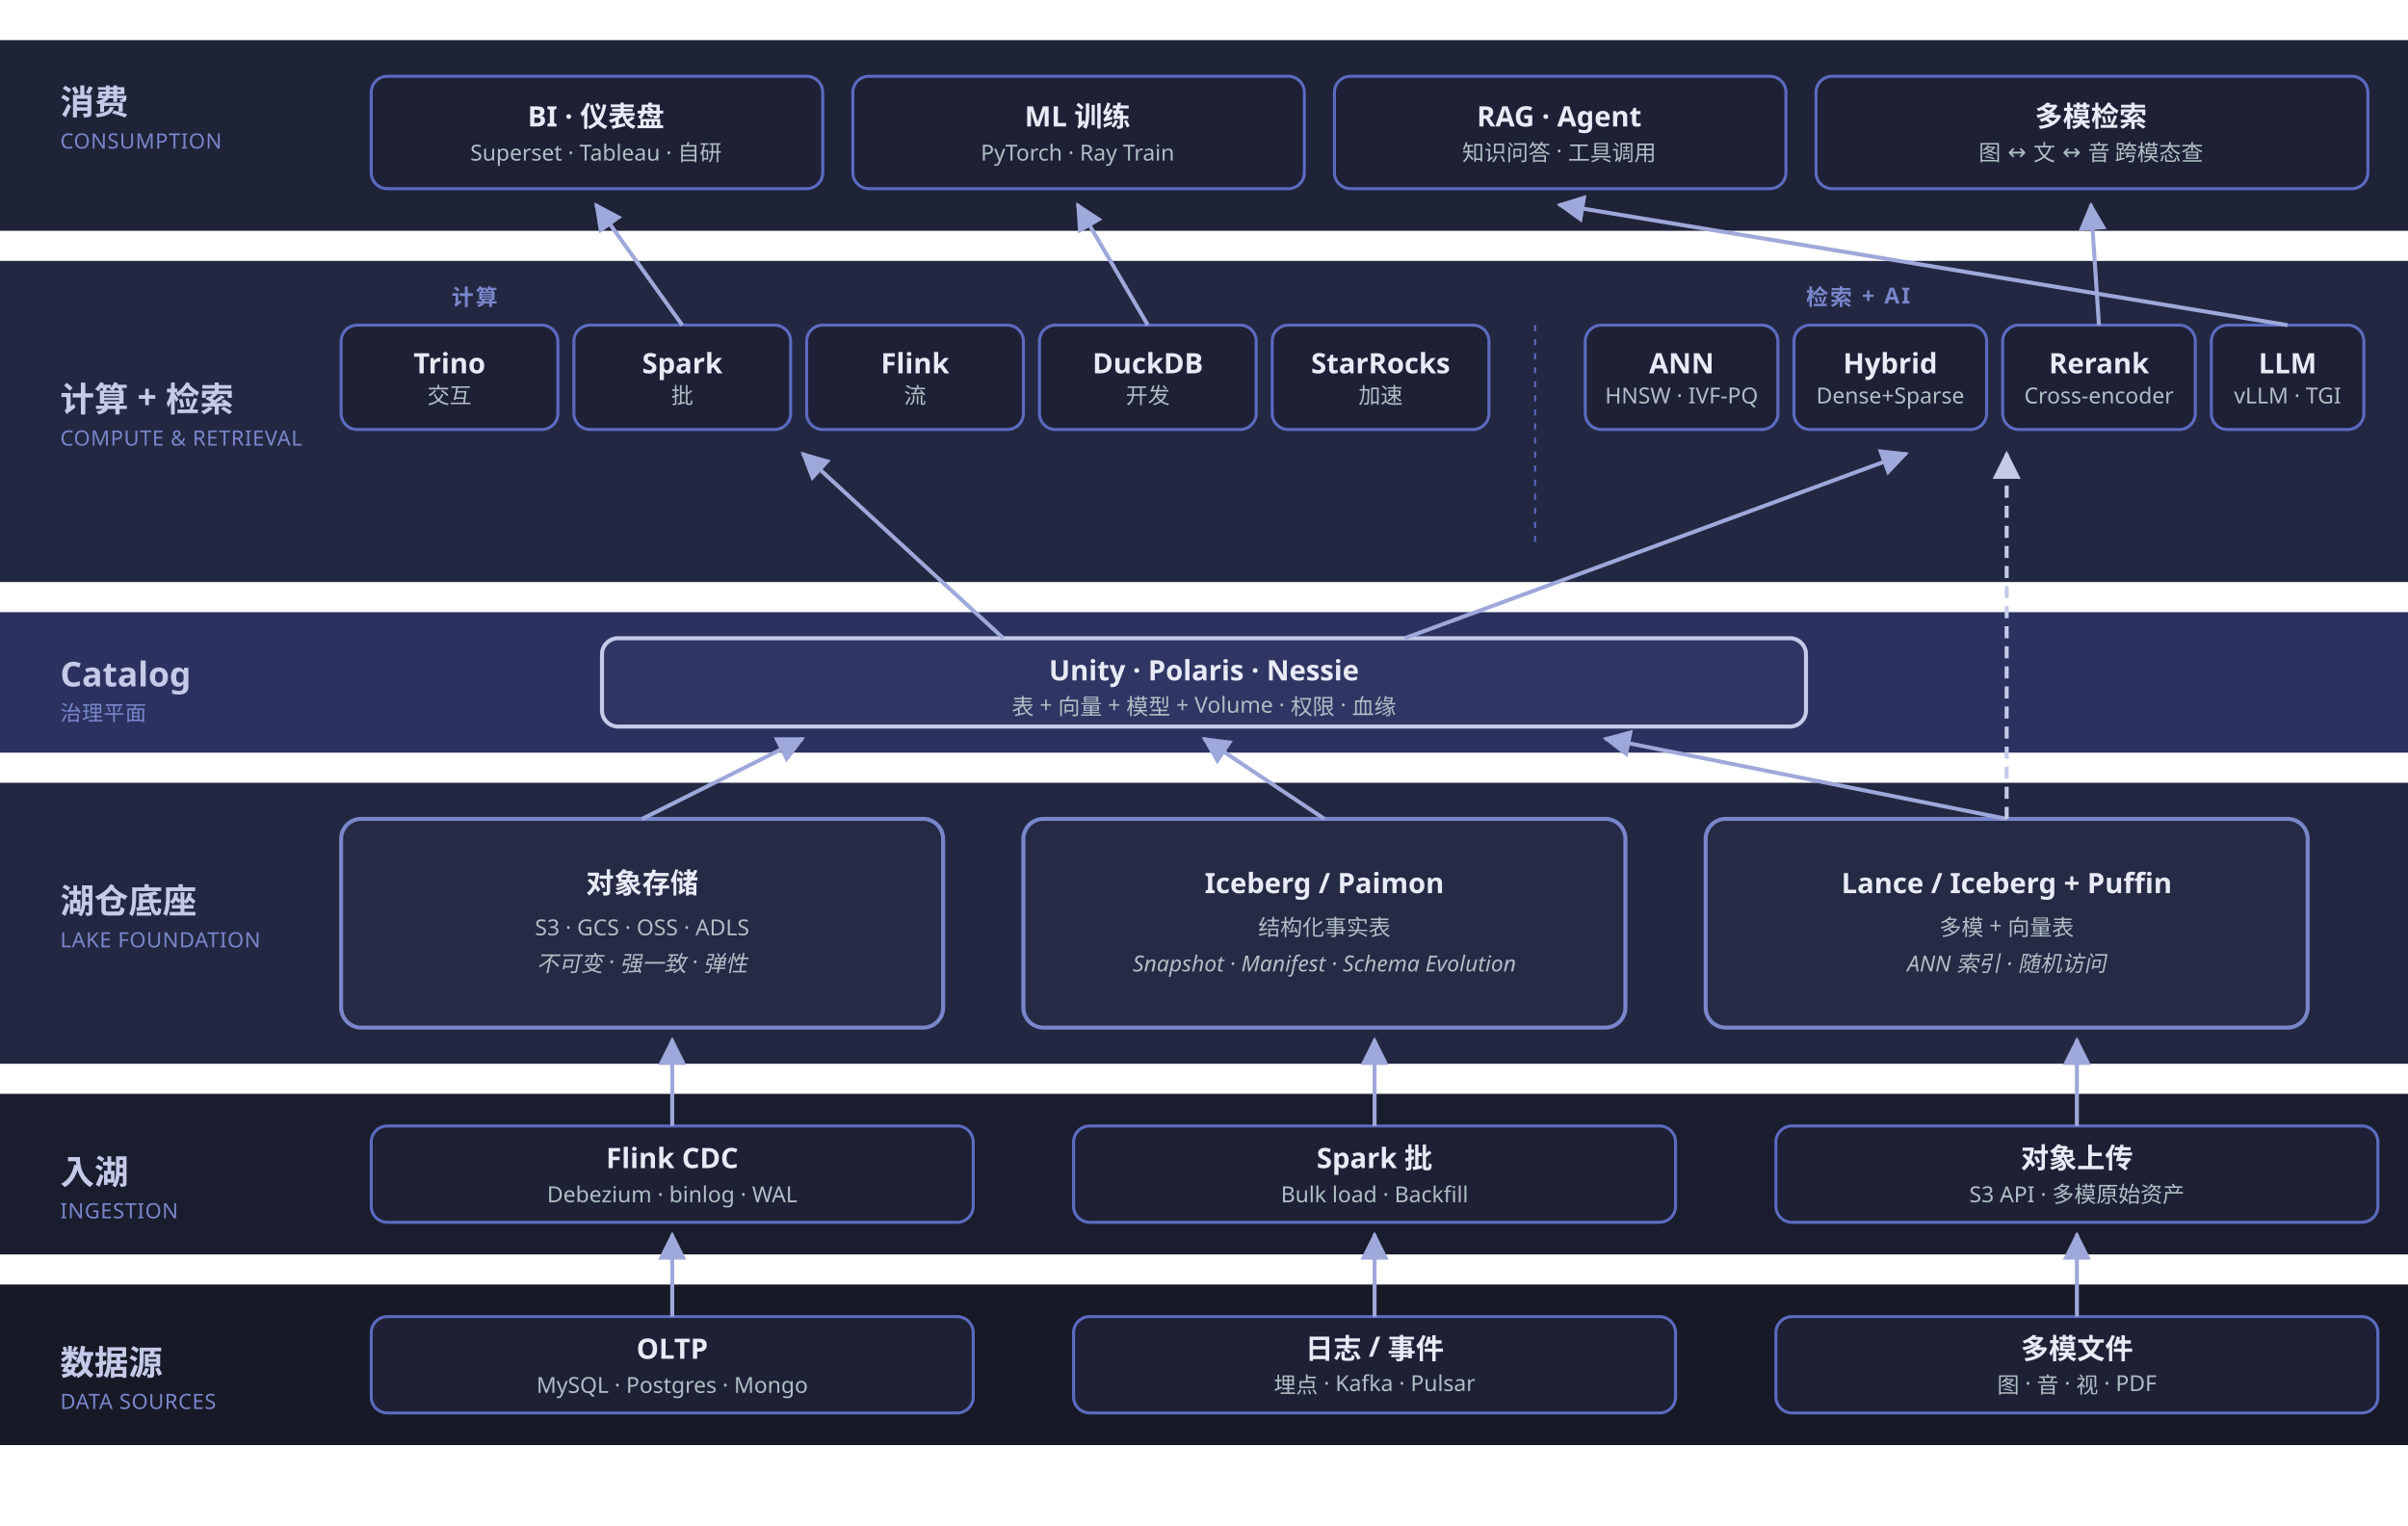
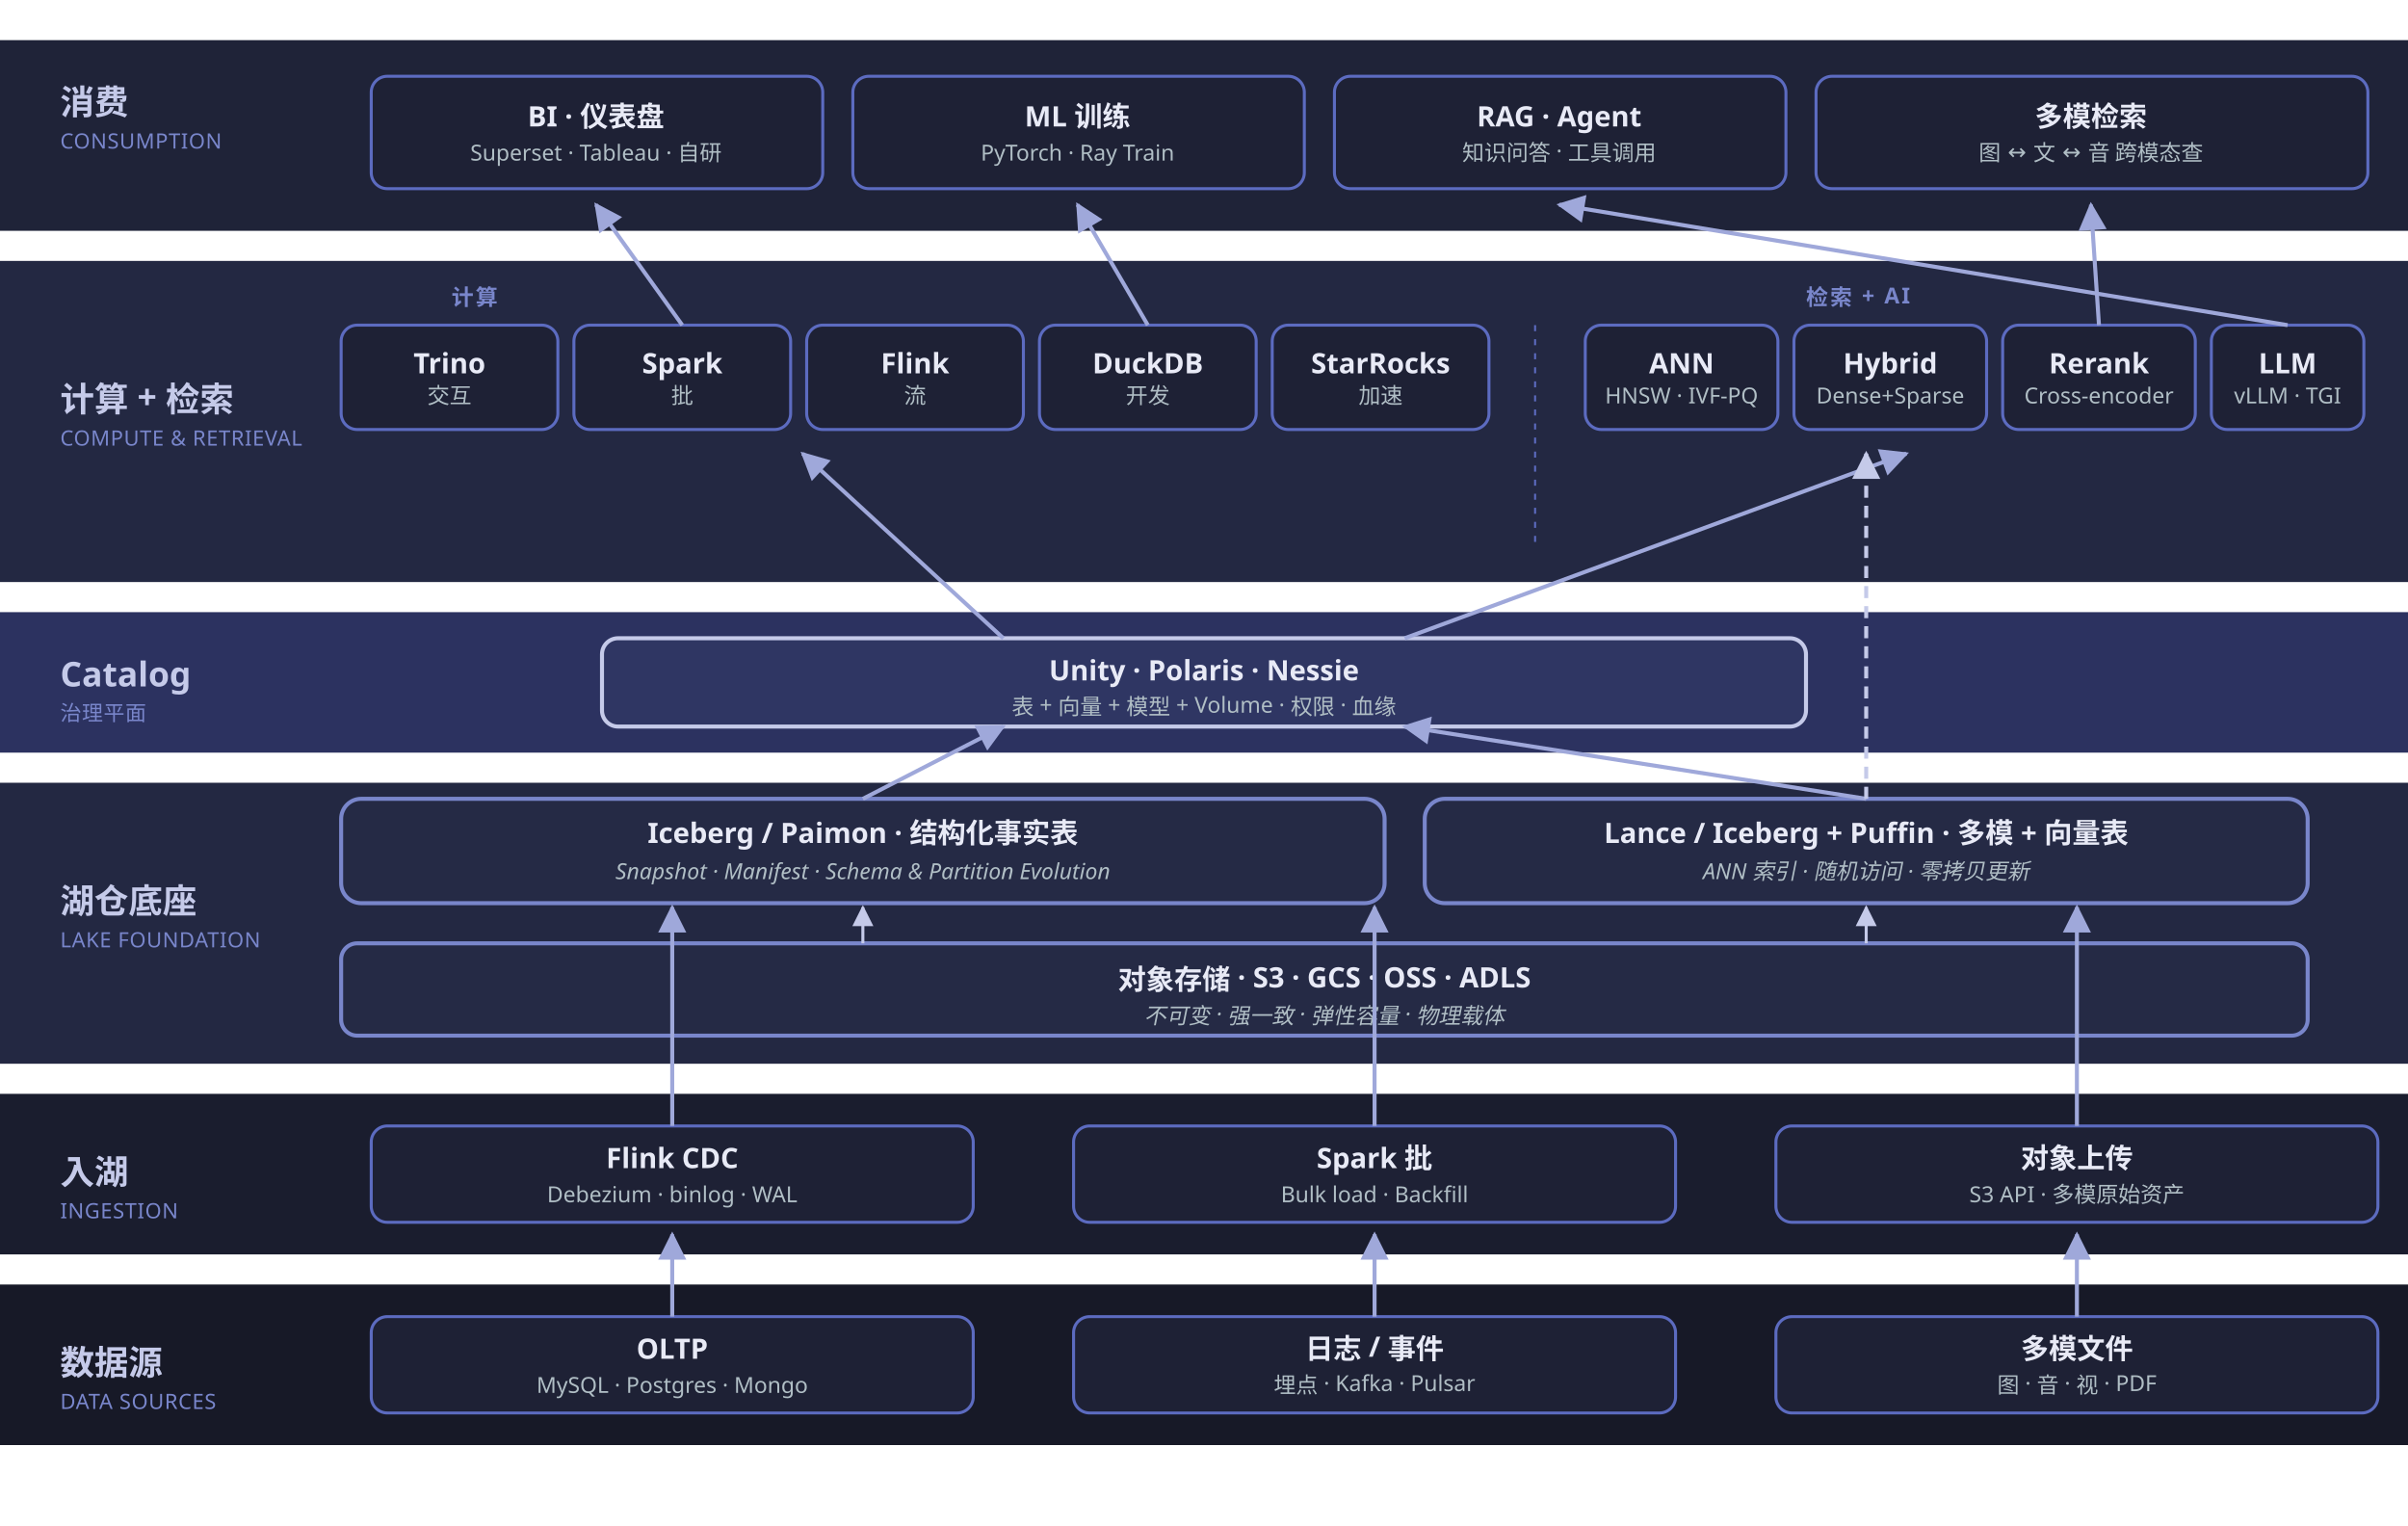
<svg xmlns="http://www.w3.org/2000/svg" viewBox="0 0 1200 760" role="img" aria-label="多模一体化湖仓整体架构（深色）">
  <defs>
    <marker id="arrow" viewBox="0 0 10 10" refX="9" refY="5" markerWidth="7" markerHeight="7" orient="auto">
      <path d="M 0 0 L 10 5 L 0 10 z" fill="#9fa8da" />
    </marker>
    <marker id="arrow-alt" viewBox="0 0 10 10" refX="9" refY="5" markerWidth="7" markerHeight="7" orient="auto">
      <path d="M 0 0 L 10 5 L 0 10 z" fill="#c5cae9" />
    </marker>
    <style>
      .ttl  { font-family: "Noto Sans SC","PingFang SC","Microsoft YaHei",system-ui,sans-serif; font-size: 17px; font-weight: 700; fill: #c5cae9; }
      .ttls { font-family: "Noto Sans SC","PingFang SC","Microsoft YaHei",system-ui,sans-serif; font-size: 10.5px; font-weight: 400; fill: #7986cb; letter-spacing: 0.3px; }
      .nl   { font-family: "Noto Sans SC","PingFang SC","Microsoft YaHei",system-ui,sans-serif; font-size: 14px; font-weight: 600; fill: #e8eaf6; }
      .ns   { font-family: "Noto Sans SC","PingFang SC","Microsoft YaHei",system-ui,sans-serif; font-size: 11px; font-weight: 400; fill: #b0bec5; }
      .cl   { font-family: "Noto Sans SC","PingFang SC","Microsoft YaHei",system-ui,sans-serif; font-size: 11px; font-weight: 700; fill: #7986cb; letter-spacing: 1px; }
    </style>
  </defs>
  <rect x="0" y="640" width="1200" height="80" fill="#171927" />
  <rect x="0" y="545" width="1200" height="80" fill="#1a1d2e" />
  <rect x="0" y="390" width="1200" height="140" fill="#232842" />
  <rect x="0" y="305" width="1200" height="70" fill="#2c3260" />
  <rect x="0" y="130" width="1200" height="160" fill="#232842" />
  <rect x="0" y="20" width="1200" height="95" fill="#1f2338" />
  <text class="ttl" x="30" y="685">数据源</text>
  <text class="ttls" x="30" y="702">DATA SOURCES</text>
  <text class="ttl" x="30" y="590">入湖</text>
  <text class="ttls" x="30" y="607">INGESTION</text>
  <text class="ttl" x="30" y="455">湖仓底座</text>
  <text class="ttls" x="30" y="472">LAKE FOUNDATION</text>
  <text class="ttl" x="30" y="342">Catalog</text>
  <text class="ttls" x="30" y="359">治理平面</text>
  <text class="ttl" x="30" y="205">计算 + 检索</text>
  <text class="ttls" x="30" y="222">COMPUTE &amp; RETRIEVAL</text>
  <text class="ttl" x="30" y="57">消费</text>
  <text class="ttls" x="30" y="74">CONSUMPTION</text>
  <g>
    <rect x="185" y="656" width="300" height="48" rx="8" fill="#1e2135" stroke="#5c6bc0" stroke-width="1.5" />
    <text class="nl" x="335" y="677" text-anchor="middle">OLTP</text>
    <text class="ns" x="335" y="694" text-anchor="middle">MySQL · Postgres · Mongo</text>
    <rect x="535" y="656" width="300" height="48" rx="8" fill="#1e2135" stroke="#5c6bc0" stroke-width="1.5" />
    <text class="nl" x="685" y="677" text-anchor="middle">日志 / 事件</text>
    <text class="ns" x="685" y="694" text-anchor="middle">埋点 · Kafka · Pulsar</text>
    <rect x="885" y="656" width="300" height="48" rx="8" fill="#1e2135" stroke="#5c6bc0" stroke-width="1.5" />
    <text class="nl" x="1035" y="677" text-anchor="middle">多模文件</text>
    <text class="ns" x="1035" y="694" text-anchor="middle">图 · 音 · 视 · PDF</text>
  </g>
  <g>
    <rect x="185" y="561" width="300" height="48" rx="8" fill="#1e2135" stroke="#5c6bc0" stroke-width="1.5" />
    <text class="nl" x="335" y="582" text-anchor="middle">Flink CDC</text>
    <text class="ns" x="335" y="599" text-anchor="middle">Debezium · binlog · WAL</text>
    <rect x="535" y="561" width="300" height="48" rx="8" fill="#1e2135" stroke="#5c6bc0" stroke-width="1.5" />
    <text class="nl" x="685" y="582" text-anchor="middle">Spark 批</text>
    <text class="ns" x="685" y="599" text-anchor="middle">Bulk load · Backfill</text>
    <rect x="885" y="561" width="300" height="48" rx="8" fill="#1e2135" stroke="#5c6bc0" stroke-width="1.5" />
    <text class="nl" x="1035" y="582" text-anchor="middle">对象上传</text>
    <text class="ns" x="1035" y="599" text-anchor="middle">S3 API · 多模原始资产</text>
  </g>
  <g>
-     <rect x="170" y="408" width="300" height="104" rx="10" fill="#252a45" stroke="#7986cb" stroke-width="2" />
-     <text class="nl" x="320" y="445" text-anchor="middle">对象存储</text>
-     <text class="ns" x="320" y="466" text-anchor="middle">S3 · GCS · OSS · ADLS</text>
-     <text class="ns" x="320" y="484" text-anchor="middle" font-style="italic">不可变 · 强一致 · 弹性</text>
-     <rect x="510" y="408" width="300" height="104" rx="10" fill="#252a45" stroke="#7986cb" stroke-width="2" />
-     <text class="nl" x="660" y="445" text-anchor="middle">Iceberg / Paimon</text>
-     <text class="ns" x="660" y="466" text-anchor="middle">结构化事实表</text>
-     <text class="ns" x="660" y="484" text-anchor="middle" font-style="italic">Snapshot · Manifest · Schema Evolution</text>
-     <rect x="850" y="408" width="300" height="104" rx="10" fill="#252a45" stroke="#7986cb" stroke-width="2" />
-     <text class="nl" x="1000" y="445" text-anchor="middle">Lance / Iceberg + Puffin</text>
-     <text class="ns" x="1000" y="466" text-anchor="middle">多模 + 向量表</text>
-     <text class="ns" x="1000" y="484" text-anchor="middle" font-style="italic">ANN 索引 · 随机访问</text>
+     <rect x="170" y="398" width="520" height="52" rx="10" fill="#252a45" stroke="#7986cb" stroke-width="2" />
+     <text class="nl" x="430" y="420" text-anchor="middle">Iceberg / Paimon · 结构化事实表</text>
+     <text class="ns" x="430" y="438" text-anchor="middle" font-style="italic">Snapshot · Manifest · Schema &amp; Partition Evolution</text>
+     <rect x="710" y="398" width="440" height="52" rx="10" fill="#252a45" stroke="#7986cb" stroke-width="2" />
+     <text class="nl" x="930" y="420" text-anchor="middle">Lance / Iceberg + Puffin · 多模 + 向量表</text>
+     <text class="ns" x="930" y="438" text-anchor="middle" font-style="italic">ANN 索引 · 随机访问 · 零拷贝更新</text>
+     <rect x="170" y="470" width="980" height="46" rx="8" fill="#252a45" stroke="#7986cb" stroke-width="2" />
+     <text class="nl" x="660" y="493" text-anchor="middle">对象存储 · S3 · GCS · OSS · ADLS</text>
+     <text class="ns" x="660" y="510" text-anchor="middle" font-style="italic">不可变 · 强一致 · 弹性容量 · 物理载体</text>
+     <line x1="430" y1="470" x2="430" y2="452" stroke="#c5cae9" stroke-width="1.5" marker-end="url(#arrow-alt)" />
+     <line x1="930" y1="470" x2="930" y2="452" stroke="#c5cae9" stroke-width="1.5" marker-end="url(#arrow-alt)" />
  </g>
  <g>
    <rect x="300" y="318" width="600" height="44" rx="8" fill="#2f3663" stroke="#c5cae9" stroke-width="2" />
    <text class="nl" x="600" y="339" text-anchor="middle">Unity · Polaris · Nessie</text>
    <text class="ns" x="600" y="356" text-anchor="middle">表 + 向量 + 模型 + Volume · 权限 · 血缘</text>
  </g>
  <text class="cl" x="225" y="152">计算</text>
  <text class="cl" x="900" y="152">检索 + AI</text>
  <g>
    <rect x="170" y="162" width="108" height="52" rx="8" fill="#1e2135" stroke="#5c6bc0" stroke-width="1.5" />
    <text class="nl" x="224" y="186" text-anchor="middle">Trino</text>
    <text class="ns" x="224" y="201" text-anchor="middle">交互</text>
    <rect x="286" y="162" width="108" height="52" rx="8" fill="#1e2135" stroke="#5c6bc0" stroke-width="1.5" />
    <text class="nl" x="340" y="186" text-anchor="middle">Spark</text>
    <text class="ns" x="340" y="201" text-anchor="middle">批</text>
    <rect x="402" y="162" width="108" height="52" rx="8" fill="#1e2135" stroke="#5c6bc0" stroke-width="1.5" />
    <text class="nl" x="456" y="186" text-anchor="middle">Flink</text>
    <text class="ns" x="456" y="201" text-anchor="middle">流</text>
    <rect x="518" y="162" width="108" height="52" rx="8" fill="#1e2135" stroke="#5c6bc0" stroke-width="1.5" />
    <text class="nl" x="572" y="186" text-anchor="middle">DuckDB</text>
    <text class="ns" x="572" y="201" text-anchor="middle">开发</text>
    <rect x="634" y="162" width="108" height="52" rx="8" fill="#1e2135" stroke="#5c6bc0" stroke-width="1.5" />
    <text class="nl" x="688" y="186" text-anchor="middle">StarRocks</text>
    <text class="ns" x="688" y="201" text-anchor="middle">加速</text>
  </g>
  <line x1="765" y1="162" x2="765" y2="270" stroke="#5c6bc0" stroke-width="1" stroke-dasharray="3 4" />
  <g>
    <rect x="790" y="162" width="96" height="52" rx="8" fill="#1e2135" stroke="#5c6bc0" stroke-width="1.5" />
    <text class="nl" x="838" y="186" text-anchor="middle">ANN</text>
    <text class="ns" x="838" y="201" text-anchor="middle">HNSW · IVF-PQ</text>
    <rect x="894" y="162" width="96" height="52" rx="8" fill="#1e2135" stroke="#5c6bc0" stroke-width="1.5" />
    <text class="nl" x="942" y="186" text-anchor="middle">Hybrid</text>
    <text class="ns" x="942" y="201" text-anchor="middle">Dense+Sparse</text>
    <rect x="998" y="162" width="96" height="52" rx="8" fill="#1e2135" stroke="#5c6bc0" stroke-width="1.5" />
    <text class="nl" x="1046" y="186" text-anchor="middle">Rerank</text>
    <text class="ns" x="1046" y="201" text-anchor="middle">Cross-encoder</text>
    <rect x="1102" y="162" width="76" height="52" rx="8" fill="#1e2135" stroke="#5c6bc0" stroke-width="1.5" />
    <text class="nl" x="1140" y="186" text-anchor="middle">LLM</text>
    <text class="ns" x="1140" y="201" text-anchor="middle">vLLM · TGI</text>
  </g>
  <g>
    <rect x="185" y="38" width="225" height="56" rx="8" fill="#1e2135" stroke="#5c6bc0" stroke-width="1.5" />
    <text class="nl" x="297" y="63" text-anchor="middle">BI · 仪表盘</text>
    <text class="ns" x="297" y="80" text-anchor="middle">Superset · Tableau · 自研</text>
    <rect x="425" y="38" width="225" height="56" rx="8" fill="#1e2135" stroke="#5c6bc0" stroke-width="1.5" />
    <text class="nl" x="537" y="63" text-anchor="middle">ML 训练</text>
    <text class="ns" x="537" y="80" text-anchor="middle">PyTorch · Ray Train</text>
    <rect x="665" y="38" width="225" height="56" rx="8" fill="#1e2135" stroke="#5c6bc0" stroke-width="1.5" />
    <text class="nl" x="777" y="63" text-anchor="middle">RAG · Agent</text>
    <text class="ns" x="777" y="80" text-anchor="middle">知识问答 · 工具调用</text>
    <rect x="905" y="38" width="275" height="56" rx="8" fill="#1e2135" stroke="#5c6bc0" stroke-width="1.5" />
    <text class="nl" x="1042" y="63" text-anchor="middle">多模检索</text>
    <text class="ns" x="1042" y="80" text-anchor="middle">图 ↔ 文 ↔ 音 跨模态查</text>
  </g>
  <line x1="335" y1="656" x2="335" y2="615" stroke="#9fa8da" stroke-width="2" marker-end="url(#arrow)" />
  <line x1="685" y1="656" x2="685" y2="615" stroke="#9fa8da" stroke-width="2" marker-end="url(#arrow)" />
  <line x1="1035" y1="656" x2="1035" y2="615" stroke="#9fa8da" stroke-width="2" marker-end="url(#arrow)" />
-   <line x1="335" y1="561" x2="335" y2="518" stroke="#9fa8da" stroke-width="2" marker-end="url(#arrow)" />
-   <line x1="685" y1="561" x2="685" y2="518" stroke="#9fa8da" stroke-width="2" marker-end="url(#arrow)" />
-   <line x1="1035" y1="561" x2="1035" y2="518" stroke="#9fa8da" stroke-width="2" marker-end="url(#arrow)" />
-   <line x1="320" y1="408" x2="400" y2="368" stroke="#9fa8da" stroke-width="2" marker-end="url(#arrow)" />
-   <line x1="660" y1="408" x2="600" y2="368" stroke="#9fa8da" stroke-width="2" marker-end="url(#arrow)" />
-   <line x1="1000" y1="408" x2="800" y2="368" stroke="#9fa8da" stroke-width="2" marker-end="url(#arrow)" />
+   <line x1="335" y1="561" x2="335" y2="452" stroke="#9fa8da" stroke-width="2" marker-end="url(#arrow)" />
+   <line x1="685" y1="561" x2="685" y2="452" stroke="#9fa8da" stroke-width="2" marker-end="url(#arrow)" />
+   <line x1="1035" y1="561" x2="1035" y2="452" stroke="#9fa8da" stroke-width="2" marker-end="url(#arrow)" />
+   <line x1="430" y1="398" x2="500" y2="362" stroke="#9fa8da" stroke-width="2" marker-end="url(#arrow)" />
+   <line x1="930" y1="398" x2="700" y2="362" stroke="#9fa8da" stroke-width="2" marker-end="url(#arrow)" />
  <line x1="500" y1="318" x2="400" y2="226" stroke="#9fa8da" stroke-width="2" marker-end="url(#arrow)" />
  <line x1="700" y1="318" x2="950" y2="226" stroke="#9fa8da" stroke-width="2" marker-end="url(#arrow)" />
-   <line x1="1000" y1="408" x2="1000" y2="226" stroke="#c5cae9" stroke-width="2" stroke-dasharray="6 4" marker-end="url(#arrow-alt)" />
+   <line x1="930" y1="398" x2="930" y2="226" stroke="#c5cae9" stroke-width="2" stroke-dasharray="6 4" marker-end="url(#arrow-alt)" />
  <line x1="340" y1="162" x2="297" y2="102" stroke="#9fa8da" stroke-width="2" marker-end="url(#arrow)" />
  <line x1="572" y1="162" x2="537" y2="102" stroke="#9fa8da" stroke-width="2" marker-end="url(#arrow)" />
  <line x1="1140" y1="162" x2="777" y2="102" stroke="#9fa8da" stroke-width="2" marker-end="url(#arrow)" />
  <line x1="1046" y1="162" x2="1042" y2="102" stroke="#9fa8da" stroke-width="2" marker-end="url(#arrow)" />
</svg>
